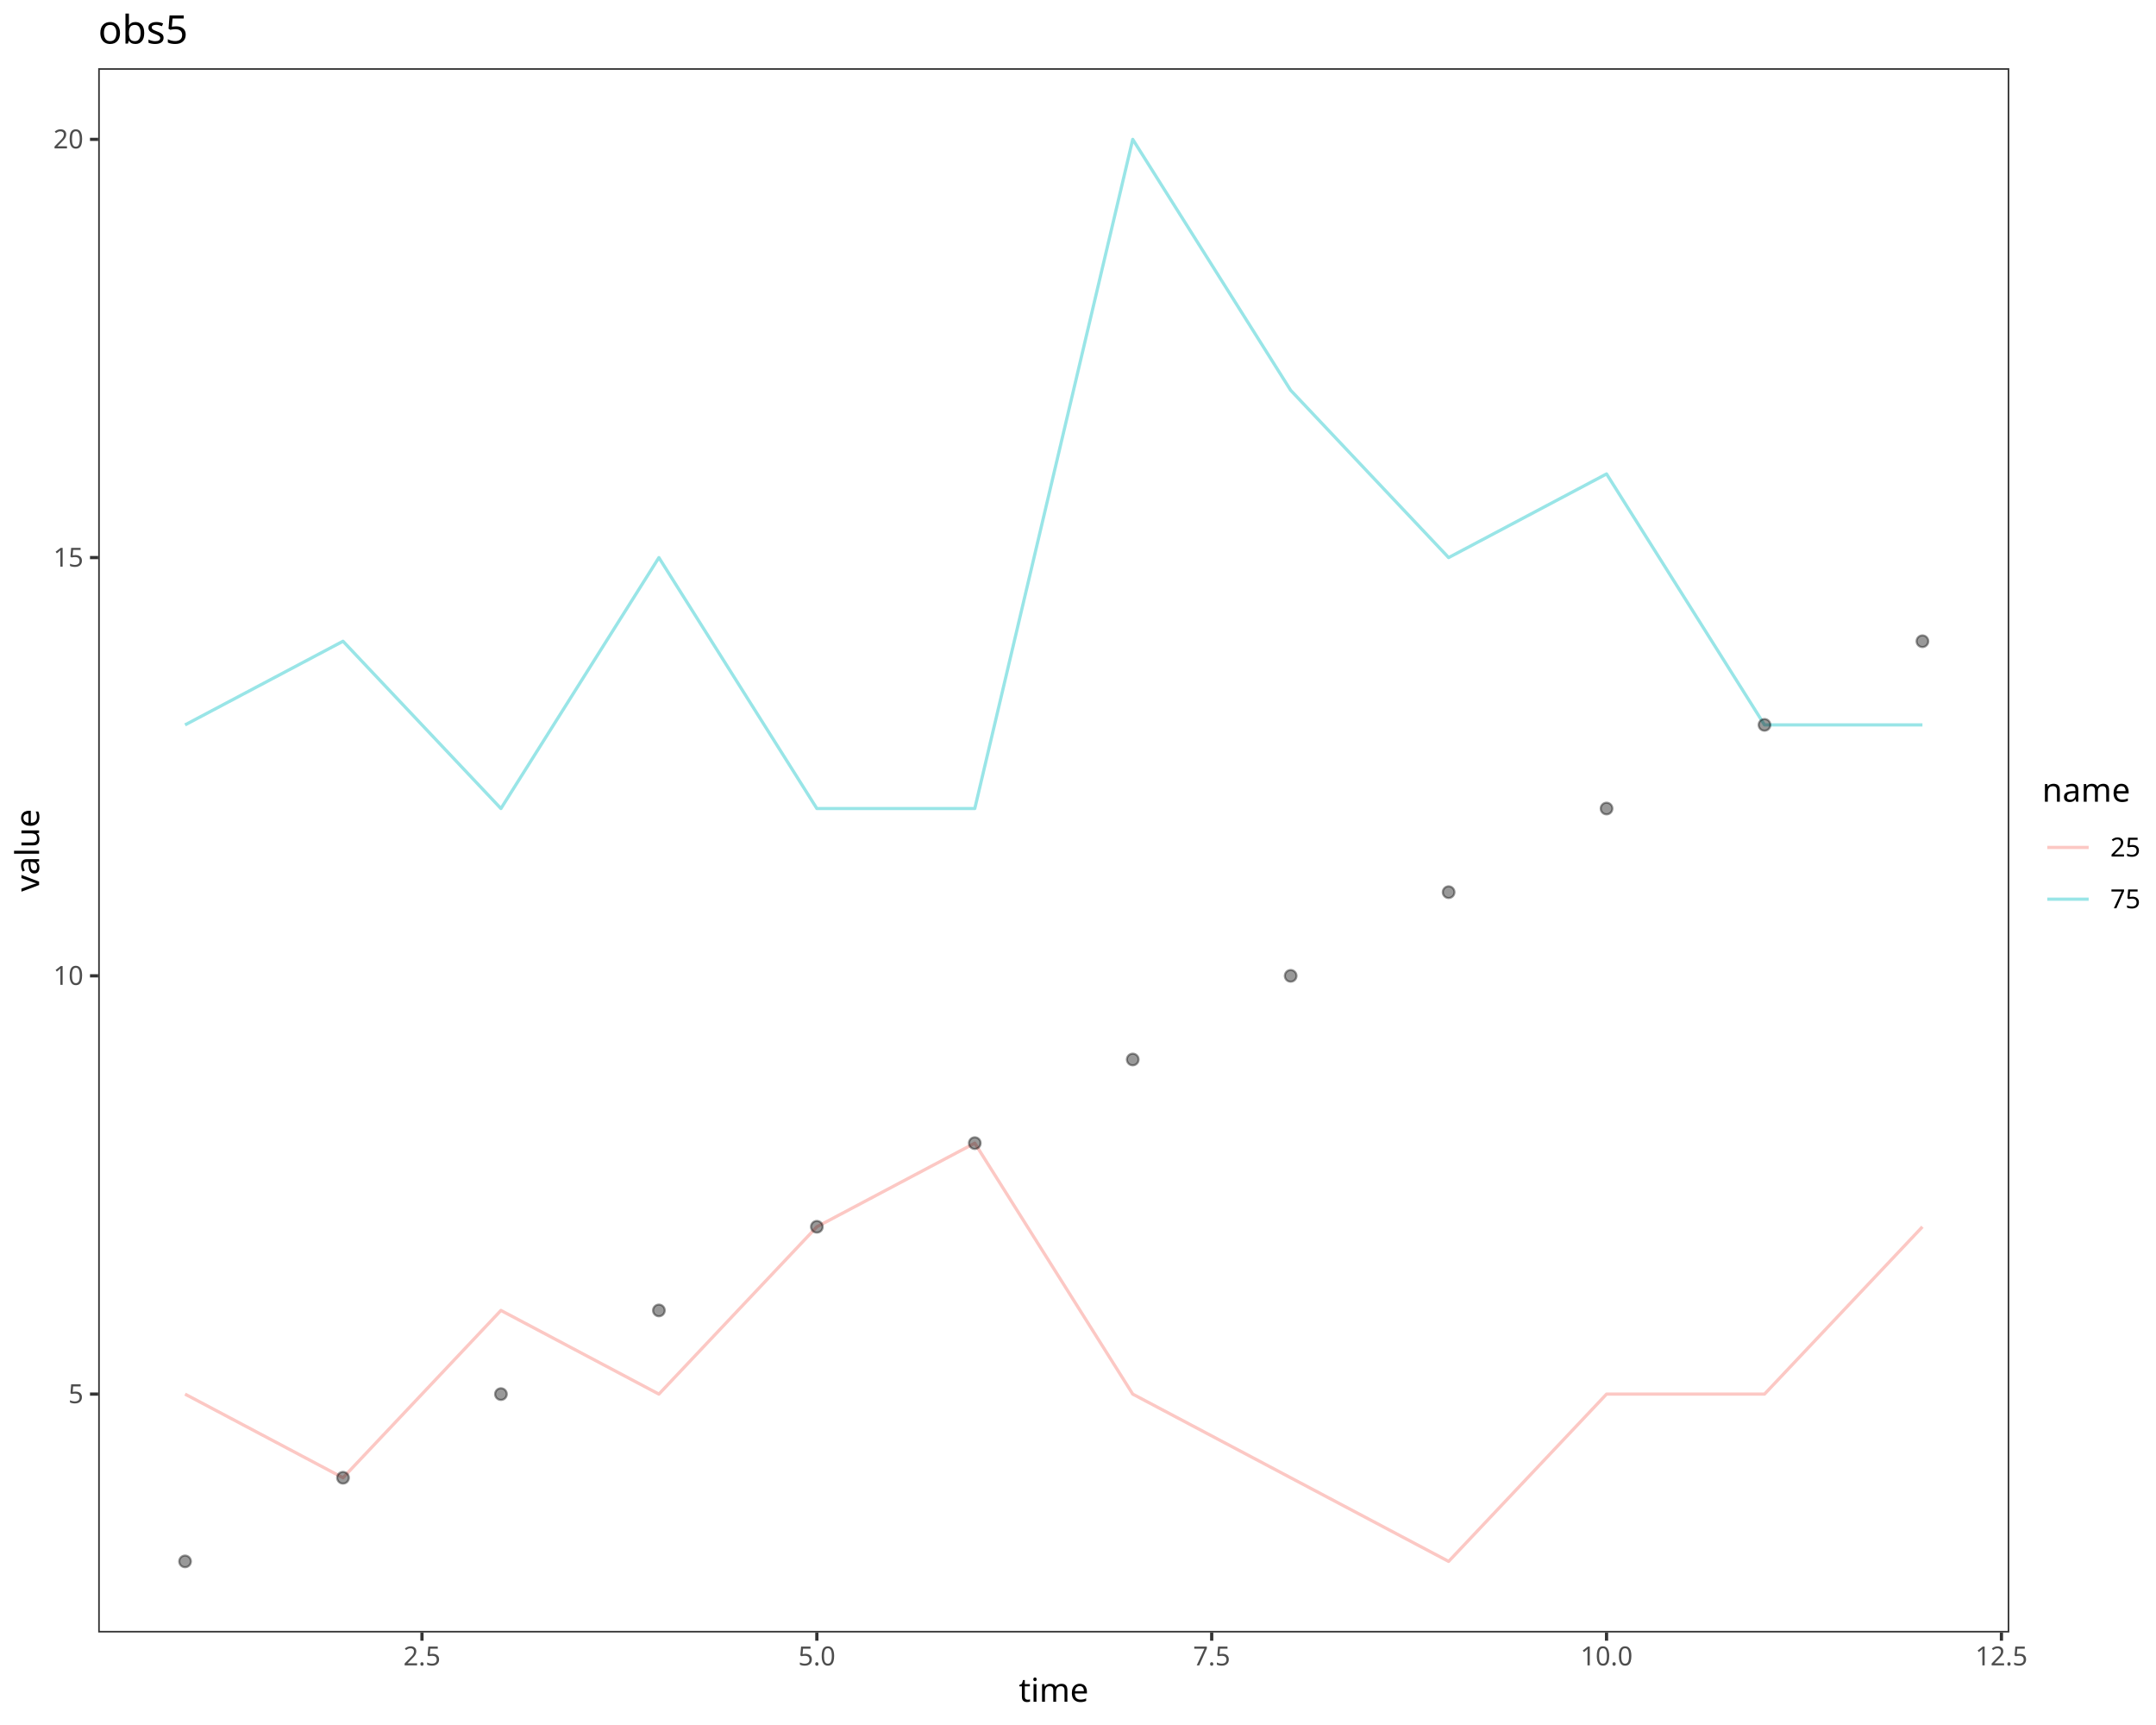
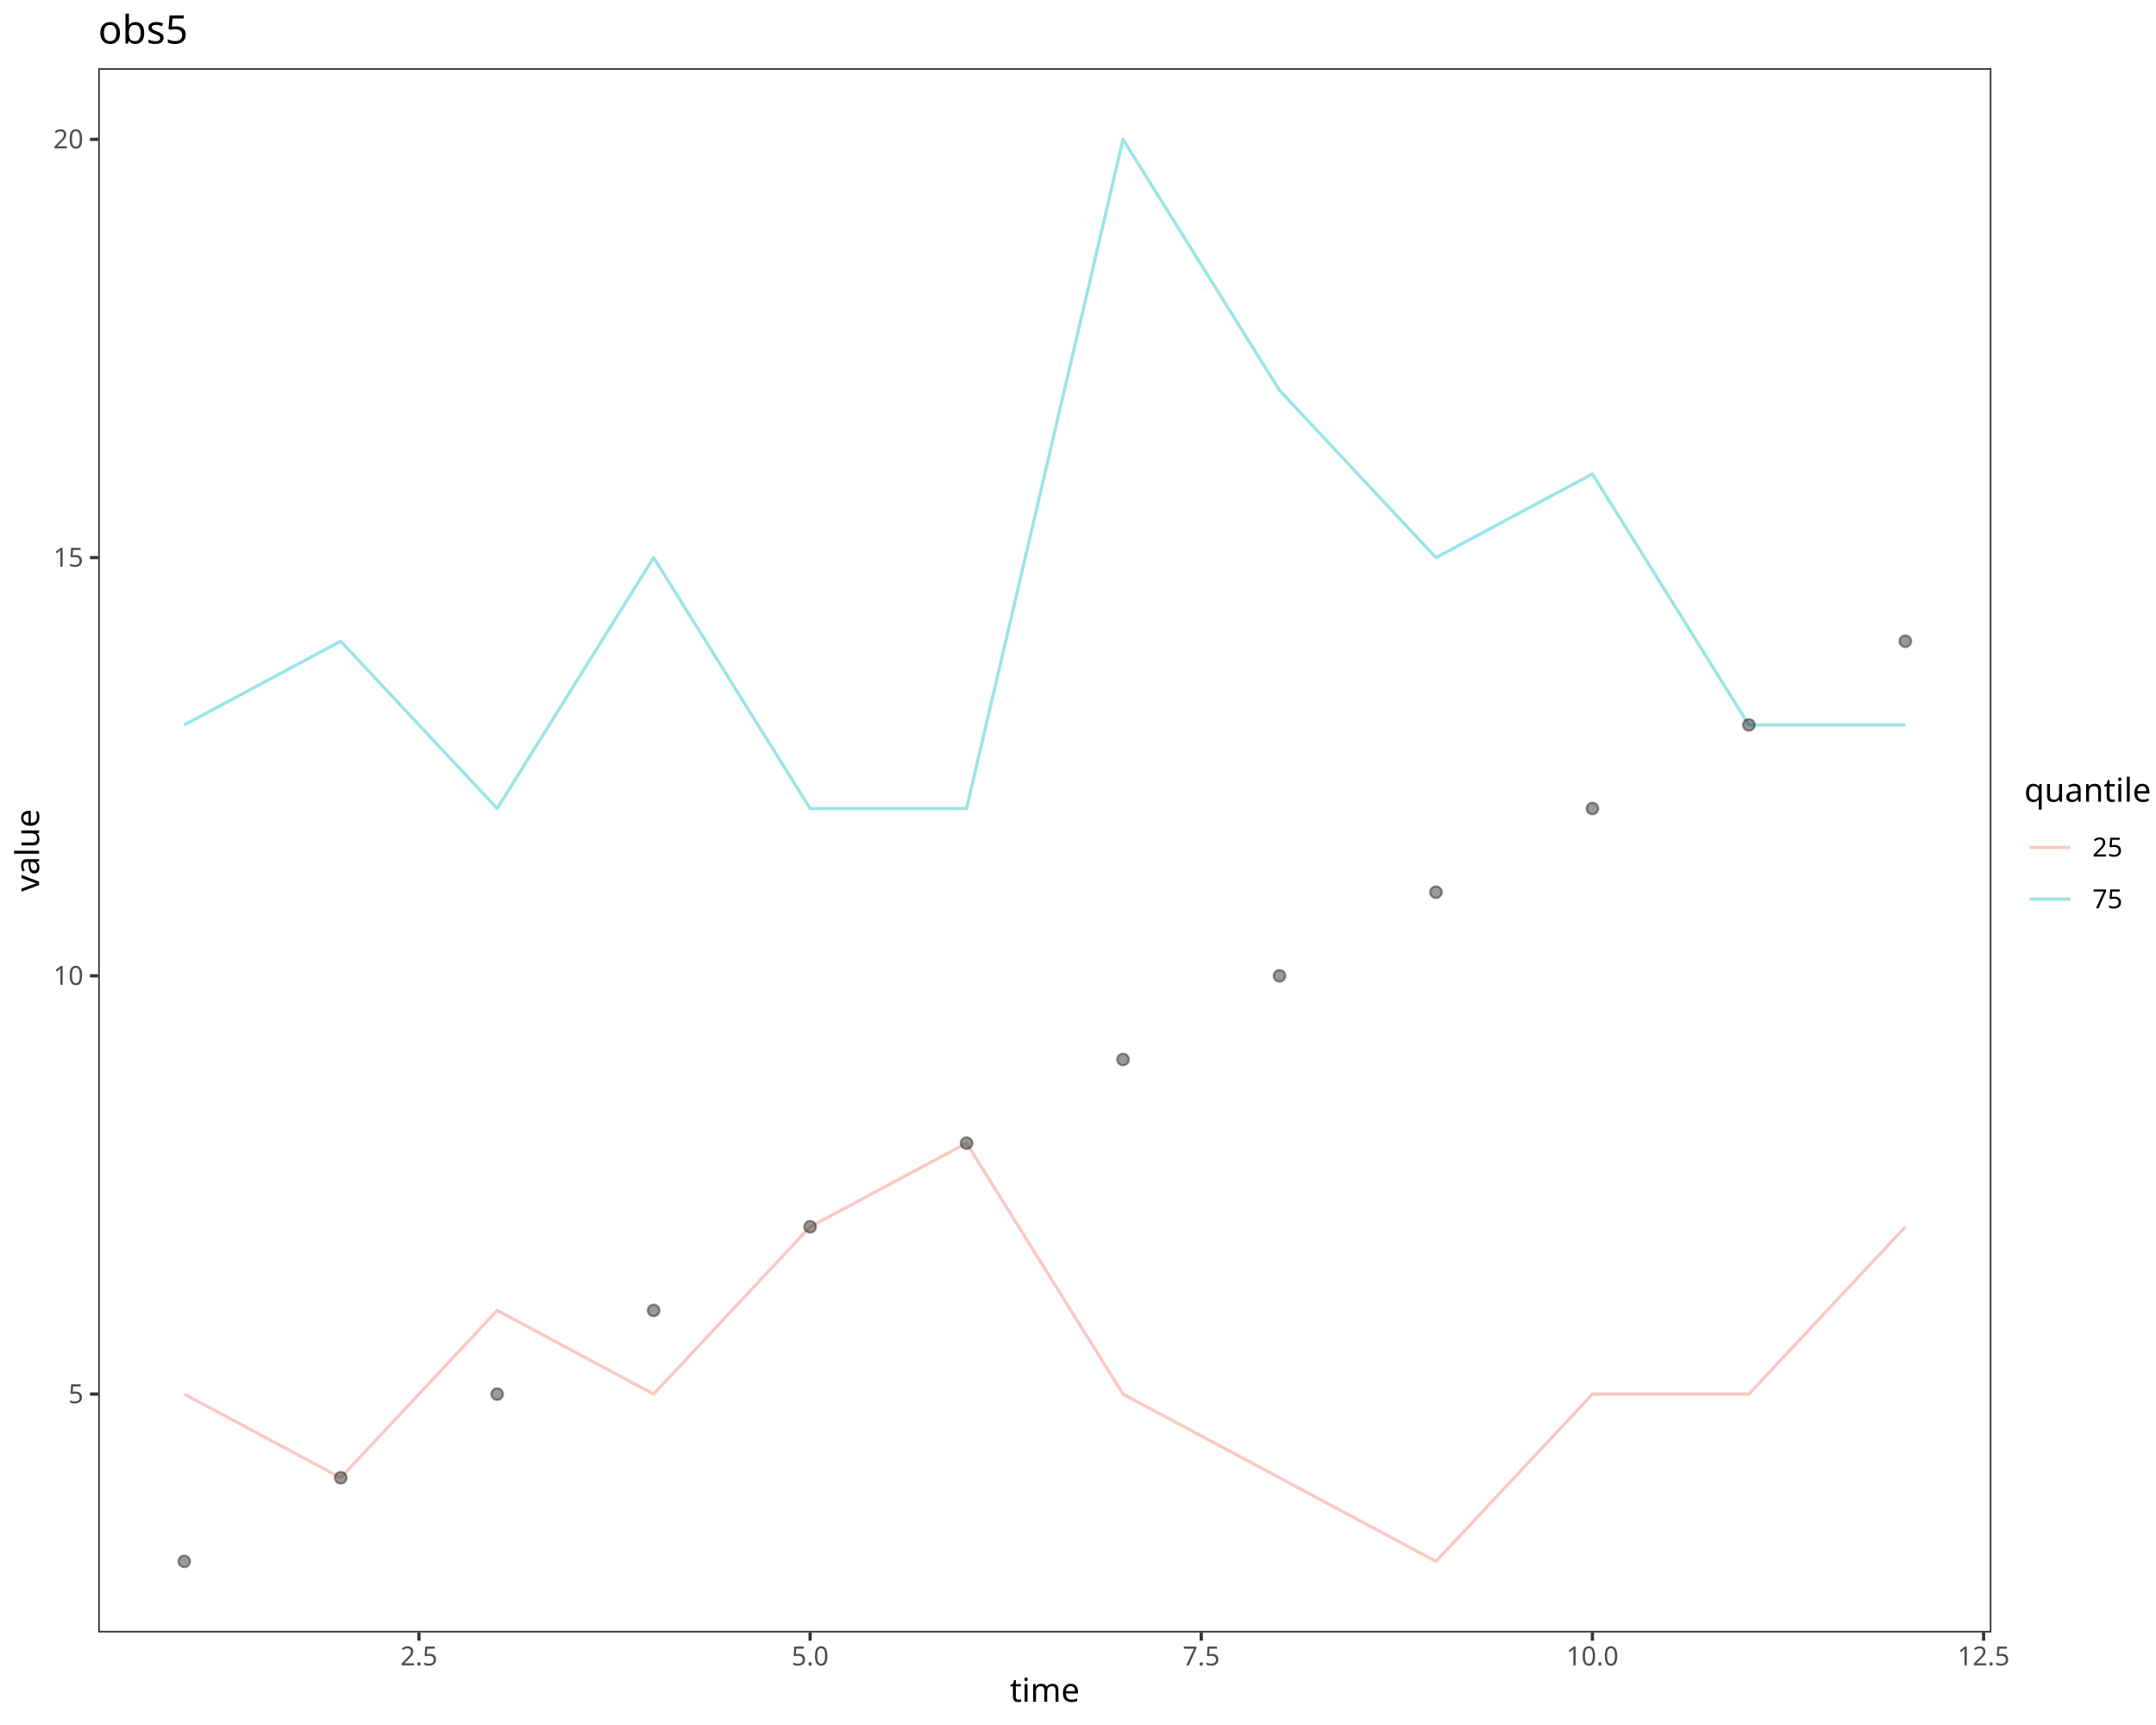
<svg xmlns="http://www.w3.org/2000/svg" class="svglite" data-engine-version="2.0" width="720.00pt" height="576.00pt" viewBox="0 0 720.00 576.00">
  <defs>
    <style type="text/css">
    .svglite line, .svglite polyline, .svglite polygon, .svglite path, .svglite rect, .svglite circle {
      fill: none;
      stroke: #000000;
      stroke-linecap: round;
      stroke-linejoin: round;
      stroke-miterlimit: 10.00;
    }
  </style>
  </defs>
  <rect width="100%" height="100%" style="stroke: none; fill: #FFFFFF;" />
  <defs>
    <clipPath id="cpMC4wMHw3MjAuMDB8MC4wMHw1NzYuMDA=">
      <rect x="0.00" y="0.00" width="720.00" height="576.00" />
    </clipPath>
  </defs>
  <g clip-path="url(#cpMC4wMHw3MjAuMDB8MC4wMHw1NzYuMDA=)">
    <rect x="0.00" y="0.00" width="720.00" height="576.00" style="stroke-width: 1.07; stroke: #FFFFFF; fill: #FFFFFF;" />
  </g>
  <defs>
-     <clipPath id="cpMzIuNzl8NjcxLjAxfDIyLjc4fDU0NS4xMQ==">
-       <rect x="32.79" y="22.78" width="638.22" height="522.33" />
+     <clipPath id="cpMzIuNzl8NjY1LjAzfDIyLjc4fDU0NS4xMQ==">
+       <rect x="32.79" y="22.78" width="632.24" height="522.33" />
    </clipPath>
  </defs>
-   <g clip-path="url(#cpMzIuNzl8NjcxLjAxfDIyLjc4fDU0NS4xMQ==)">
-     <rect x="32.79" y="22.78" width="638.22" height="522.33" style="stroke-width: 1.07; stroke: none; fill: #FFFFFF;" />
-     <polyline points="61.80,465.51 114.55,493.44 167.29,437.57 220.04,465.51 272.79,409.64 325.53,381.71 378.28,465.51 431.02,493.44 483.77,521.37 536.51,465.51 589.26,465.51 642.00,409.64 " style="stroke-width: 1.07; stroke: #F8766D; stroke-opacity: 0.40; stroke-linecap: butt;" />
-     <polyline points="61.80,242.05 114.55,214.12 167.29,269.98 220.04,186.19 272.79,269.98 325.53,269.98 378.28,46.53 431.02,130.32 483.77,186.19 536.51,158.25 589.26,242.05 642.00,242.05 " style="stroke-width: 1.07; stroke: #00BFC4; stroke-opacity: 0.40; stroke-linecap: butt;" />
-     <circle cx="61.80" cy="521.37" r="1.95" style="stroke-width: 0.71; stroke: #000000; stroke-opacity: 0.40; fill: #000000; fill-opacity: 0.40;" />
-     <circle cx="114.55" cy="493.44" r="1.95" style="stroke-width: 0.71; stroke: #000000; stroke-opacity: 0.40; fill: #000000; fill-opacity: 0.40;" />
-     <circle cx="167.29" cy="465.51" r="1.95" style="stroke-width: 0.71; stroke: #000000; stroke-opacity: 0.40; fill: #000000; fill-opacity: 0.40;" />
-     <circle cx="220.04" cy="437.57" r="1.95" style="stroke-width: 0.71; stroke: #000000; stroke-opacity: 0.40; fill: #000000; fill-opacity: 0.40;" />
-     <circle cx="272.79" cy="409.64" r="1.95" style="stroke-width: 0.71; stroke: #000000; stroke-opacity: 0.40; fill: #000000; fill-opacity: 0.40;" />
-     <circle cx="325.53" cy="381.71" r="1.95" style="stroke-width: 0.71; stroke: #000000; stroke-opacity: 0.40; fill: #000000; fill-opacity: 0.40;" />
-     <circle cx="378.28" cy="353.78" r="1.95" style="stroke-width: 0.71; stroke: #000000; stroke-opacity: 0.40; fill: #000000; fill-opacity: 0.40;" />
-     <circle cx="431.02" cy="325.85" r="1.95" style="stroke-width: 0.71; stroke: #000000; stroke-opacity: 0.40; fill: #000000; fill-opacity: 0.40;" />
-     <circle cx="483.77" cy="297.91" r="1.95" style="stroke-width: 0.71; stroke: #000000; stroke-opacity: 0.40; fill: #000000; fill-opacity: 0.40;" />
-     <circle cx="536.51" cy="269.98" r="1.95" style="stroke-width: 0.71; stroke: #000000; stroke-opacity: 0.40; fill: #000000; fill-opacity: 0.40;" />
-     <circle cx="589.26" cy="242.05" r="1.95" style="stroke-width: 0.71; stroke: #000000; stroke-opacity: 0.40; fill: #000000; fill-opacity: 0.40;" />
-     <circle cx="642.00" cy="214.12" r="1.95" style="stroke-width: 0.71; stroke: #000000; stroke-opacity: 0.40; fill: #000000; fill-opacity: 0.40;" />
-     <rect x="32.79" y="22.78" width="638.22" height="522.33" style="stroke-width: 1.07; stroke: #333333;" />
+   <g clip-path="url(#cpMzIuNzl8NjY1LjAzfDIyLjc4fDU0NS4xMQ==)">
+     <rect x="32.79" y="22.78" width="632.24" height="522.33" style="stroke-width: 1.07; stroke: none; fill: #FFFFFF;" />
+     <polyline points="61.53,465.51 113.78,493.44 166.03,437.57 218.28,465.51 270.54,409.64 322.79,381.71 375.04,465.51 427.29,493.44 479.54,521.37 531.79,465.51 584.04,465.51 636.29,409.64 " style="stroke-width: 1.07; stroke: #F8766D; stroke-opacity: 0.40; stroke-linecap: butt;" />
+     <polyline points="61.53,242.05 113.78,214.12 166.03,269.98 218.28,186.19 270.54,269.98 322.79,269.98 375.04,46.53 427.29,130.32 479.54,186.19 531.79,158.25 584.04,242.05 636.29,242.05 " style="stroke-width: 1.07; stroke: #00BFC4; stroke-opacity: 0.40; stroke-linecap: butt;" />
+     <circle cx="61.53" cy="521.37" r="1.95" style="stroke-width: 0.71; stroke: #000000; stroke-opacity: 0.40; fill: #000000; fill-opacity: 0.40;" />
+     <circle cx="113.78" cy="493.44" r="1.95" style="stroke-width: 0.71; stroke: #000000; stroke-opacity: 0.40; fill: #000000; fill-opacity: 0.40;" />
+     <circle cx="166.03" cy="465.51" r="1.95" style="stroke-width: 0.71; stroke: #000000; stroke-opacity: 0.40; fill: #000000; fill-opacity: 0.40;" />
+     <circle cx="218.28" cy="437.57" r="1.95" style="stroke-width: 0.71; stroke: #000000; stroke-opacity: 0.40; fill: #000000; fill-opacity: 0.40;" />
+     <circle cx="270.54" cy="409.64" r="1.95" style="stroke-width: 0.71; stroke: #000000; stroke-opacity: 0.40; fill: #000000; fill-opacity: 0.40;" />
+     <circle cx="322.79" cy="381.71" r="1.95" style="stroke-width: 0.71; stroke: #000000; stroke-opacity: 0.40; fill: #000000; fill-opacity: 0.40;" />
+     <circle cx="375.04" cy="353.78" r="1.95" style="stroke-width: 0.71; stroke: #000000; stroke-opacity: 0.40; fill: #000000; fill-opacity: 0.40;" />
+     <circle cx="427.29" cy="325.85" r="1.95" style="stroke-width: 0.71; stroke: #000000; stroke-opacity: 0.40; fill: #000000; fill-opacity: 0.40;" />
+     <circle cx="479.54" cy="297.91" r="1.95" style="stroke-width: 0.71; stroke: #000000; stroke-opacity: 0.40; fill: #000000; fill-opacity: 0.40;" />
+     <circle cx="531.79" cy="269.98" r="1.95" style="stroke-width: 0.71; stroke: #000000; stroke-opacity: 0.40; fill: #000000; fill-opacity: 0.40;" />
+     <circle cx="584.04" cy="242.05" r="1.95" style="stroke-width: 0.71; stroke: #000000; stroke-opacity: 0.40; fill: #000000; fill-opacity: 0.40;" />
+     <circle cx="636.29" cy="214.12" r="1.95" style="stroke-width: 0.71; stroke: #000000; stroke-opacity: 0.40; fill: #000000; fill-opacity: 0.40;" />
+     <rect x="32.79" y="22.78" width="632.24" height="522.33" style="stroke-width: 1.07; stroke: #333333;" />
  </g>
  <g clip-path="url(#cpMC4wMHw3MjAuMDB8MC4wMHw1NzYuMDA=)">
    <text x="27.86" y="468.53" text-anchor="end" style="font-size: 8.80px; fill: #4D4D4D; font-family: sans;" textLength="4.89px" lengthAdjust="spacingAndGlyphs">5</text>
    <text x="27.86" y="328.87" text-anchor="end" style="font-size: 8.80px; fill: #4D4D4D; font-family: sans;" textLength="9.79px" lengthAdjust="spacingAndGlyphs">10</text>
    <text x="27.86" y="189.21" text-anchor="end" style="font-size: 8.80px; fill: #4D4D4D; font-family: sans;" textLength="9.79px" lengthAdjust="spacingAndGlyphs">15</text>
    <text x="27.86" y="49.55" text-anchor="end" style="font-size: 8.80px; fill: #4D4D4D; font-family: sans;" textLength="9.79px" lengthAdjust="spacingAndGlyphs">20</text>
    <polyline points="30.05,465.51 32.79,465.51 " style="stroke-width: 1.07; stroke: #333333; stroke-linecap: butt;" />
    <polyline points="30.05,325.85 32.79,325.85 " style="stroke-width: 1.07; stroke: #333333; stroke-linecap: butt;" />
    <polyline points="30.05,186.19 32.79,186.19 " style="stroke-width: 1.07; stroke: #333333; stroke-linecap: butt;" />
    <polyline points="30.05,46.53 32.79,46.53 " style="stroke-width: 1.07; stroke: #333333; stroke-linecap: butt;" />
-     <polyline points="140.92,547.85 140.92,545.11 " style="stroke-width: 1.07; stroke: #333333; stroke-linecap: butt;" />
-     <polyline points="272.79,547.85 272.79,545.11 " style="stroke-width: 1.07; stroke: #333333; stroke-linecap: butt;" />
-     <polyline points="404.65,547.85 404.65,545.11 " style="stroke-width: 1.07; stroke: #333333; stroke-linecap: butt;" />
-     <polyline points="536.51,547.85 536.51,545.11 " style="stroke-width: 1.07; stroke: #333333; stroke-linecap: butt;" />
-     <polyline points="668.38,547.85 668.38,545.11 " style="stroke-width: 1.07; stroke: #333333; stroke-linecap: butt;" />
-     <text x="140.92" y="556.10" text-anchor="middle" style="font-size: 8.80px; fill: #4D4D4D; font-family: sans;" textLength="12.23px" lengthAdjust="spacingAndGlyphs">2.5</text>
-     <text x="272.79" y="556.10" text-anchor="middle" style="font-size: 8.80px; fill: #4D4D4D; font-family: sans;" textLength="12.23px" lengthAdjust="spacingAndGlyphs">5.0</text>
-     <text x="404.65" y="556.10" text-anchor="middle" style="font-size: 8.80px; fill: #4D4D4D; font-family: sans;" textLength="12.23px" lengthAdjust="spacingAndGlyphs">7.5</text>
-     <text x="536.51" y="556.10" text-anchor="middle" style="font-size: 8.80px; fill: #4D4D4D; font-family: sans;" textLength="17.13px" lengthAdjust="spacingAndGlyphs">10.0</text>
-     <text x="668.38" y="556.10" text-anchor="middle" style="font-size: 8.80px; fill: #4D4D4D; font-family: sans;" textLength="17.13px" lengthAdjust="spacingAndGlyphs">12.5</text>
-     <text x="351.90" y="568.24" text-anchor="middle" style="font-size: 11.00px; font-family: sans;" textLength="20.78px" lengthAdjust="spacingAndGlyphs">time</text>
+     <polyline points="139.91,547.85 139.91,545.11 " style="stroke-width: 1.07; stroke: #333333; stroke-linecap: butt;" />
+     <polyline points="270.54,547.85 270.54,545.11 " style="stroke-width: 1.07; stroke: #333333; stroke-linecap: butt;" />
+     <polyline points="401.16,547.85 401.16,545.11 " style="stroke-width: 1.07; stroke: #333333; stroke-linecap: butt;" />
+     <polyline points="531.79,547.85 531.79,545.11 " style="stroke-width: 1.07; stroke: #333333; stroke-linecap: butt;" />
+     <polyline points="662.42,547.85 662.42,545.11 " style="stroke-width: 1.07; stroke: #333333; stroke-linecap: butt;" />
+     <text x="139.91" y="556.10" text-anchor="middle" style="font-size: 8.80px; fill: #4D4D4D; font-family: sans;" textLength="12.23px" lengthAdjust="spacingAndGlyphs">2.5</text>
+     <text x="270.54" y="556.10" text-anchor="middle" style="font-size: 8.80px; fill: #4D4D4D; font-family: sans;" textLength="12.23px" lengthAdjust="spacingAndGlyphs">5.0</text>
+     <text x="401.16" y="556.10" text-anchor="middle" style="font-size: 8.80px; fill: #4D4D4D; font-family: sans;" textLength="12.23px" lengthAdjust="spacingAndGlyphs">7.5</text>
+     <text x="531.79" y="556.10" text-anchor="middle" style="font-size: 8.80px; fill: #4D4D4D; font-family: sans;" textLength="17.13px" lengthAdjust="spacingAndGlyphs">10.0</text>
+     <text x="662.42" y="556.10" text-anchor="middle" style="font-size: 8.80px; fill: #4D4D4D; font-family: sans;" textLength="17.13px" lengthAdjust="spacingAndGlyphs">12.5</text>
+     <text x="348.91" y="568.24" text-anchor="middle" style="font-size: 11.00px; font-family: sans;" textLength="20.78px" lengthAdjust="spacingAndGlyphs">time</text>
    <text transform="translate(13.05,283.95) rotate(-90)" text-anchor="middle" style="font-size: 11.00px; font-family: sans;" textLength="26.30px" lengthAdjust="spacingAndGlyphs">value</text>
-     <rect x="681.97" y="259.00" width="32.55" height="49.89" style="stroke-width: 1.07; stroke: none; fill: #FFFFFF;" />
-     <text x="681.97" y="267.71" style="font-size: 11.00px; font-family: sans;" textLength="27.52px" lengthAdjust="spacingAndGlyphs">name</text>
-     <rect x="681.97" y="274.33" width="17.28" height="17.28" style="stroke-width: 1.07; stroke: none; fill: #FFFFFF;" />
-     <line x1="683.70" y1="282.97" x2="697.52" y2="282.97" style="stroke-width: 1.07; stroke: #F8766D; stroke-opacity: 0.40; stroke-linecap: butt;" />
-     <rect x="681.97" y="291.61" width="17.28" height="17.28" style="stroke-width: 1.07; stroke: none; fill: #FFFFFF;" />
-     <line x1="683.70" y1="300.25" x2="697.52" y2="300.25" style="stroke-width: 1.07; stroke: #00BFC4; stroke-opacity: 0.40; stroke-linecap: butt;" />
-     <text x="704.73" y="286.00" style="font-size: 8.80px; font-family: sans;" textLength="9.79px" lengthAdjust="spacingAndGlyphs">25</text>
-     <text x="704.73" y="303.28" style="font-size: 8.80px; font-family: sans;" textLength="9.79px" lengthAdjust="spacingAndGlyphs">75</text>
+     <rect x="675.99" y="259.00" width="38.53" height="49.89" style="stroke-width: 1.07; stroke: none; fill: #FFFFFF;" />
+     <text x="675.99" y="267.71" style="font-size: 11.00px; font-family: sans;" textLength="38.53px" lengthAdjust="spacingAndGlyphs">quantile</text>
+     <rect x="675.99" y="274.33" width="17.28" height="17.28" style="stroke-width: 1.07; stroke: none; fill: #FFFFFF;" />
+     <line x1="677.72" y1="282.97" x2="691.54" y2="282.97" style="stroke-width: 1.07; stroke: #F8766D; stroke-opacity: 0.40; stroke-linecap: butt;" />
+     <rect x="675.99" y="291.61" width="17.28" height="17.28" style="stroke-width: 1.07; stroke: none; fill: #FFFFFF;" />
+     <line x1="677.72" y1="300.25" x2="691.54" y2="300.25" style="stroke-width: 1.07; stroke: #00BFC4; stroke-opacity: 0.40; stroke-linecap: butt;" />
+     <text x="698.75" y="286.00" style="font-size: 8.80px; font-family: sans;" textLength="9.79px" lengthAdjust="spacingAndGlyphs">25</text>
+     <text x="698.75" y="303.28" style="font-size: 8.80px; font-family: sans;" textLength="9.79px" lengthAdjust="spacingAndGlyphs">75</text>
    <text x="32.79" y="14.56" style="font-size: 13.20px; font-family: sans;" textLength="28.63px" lengthAdjust="spacingAndGlyphs">obs5</text>
  </g>
</svg>
